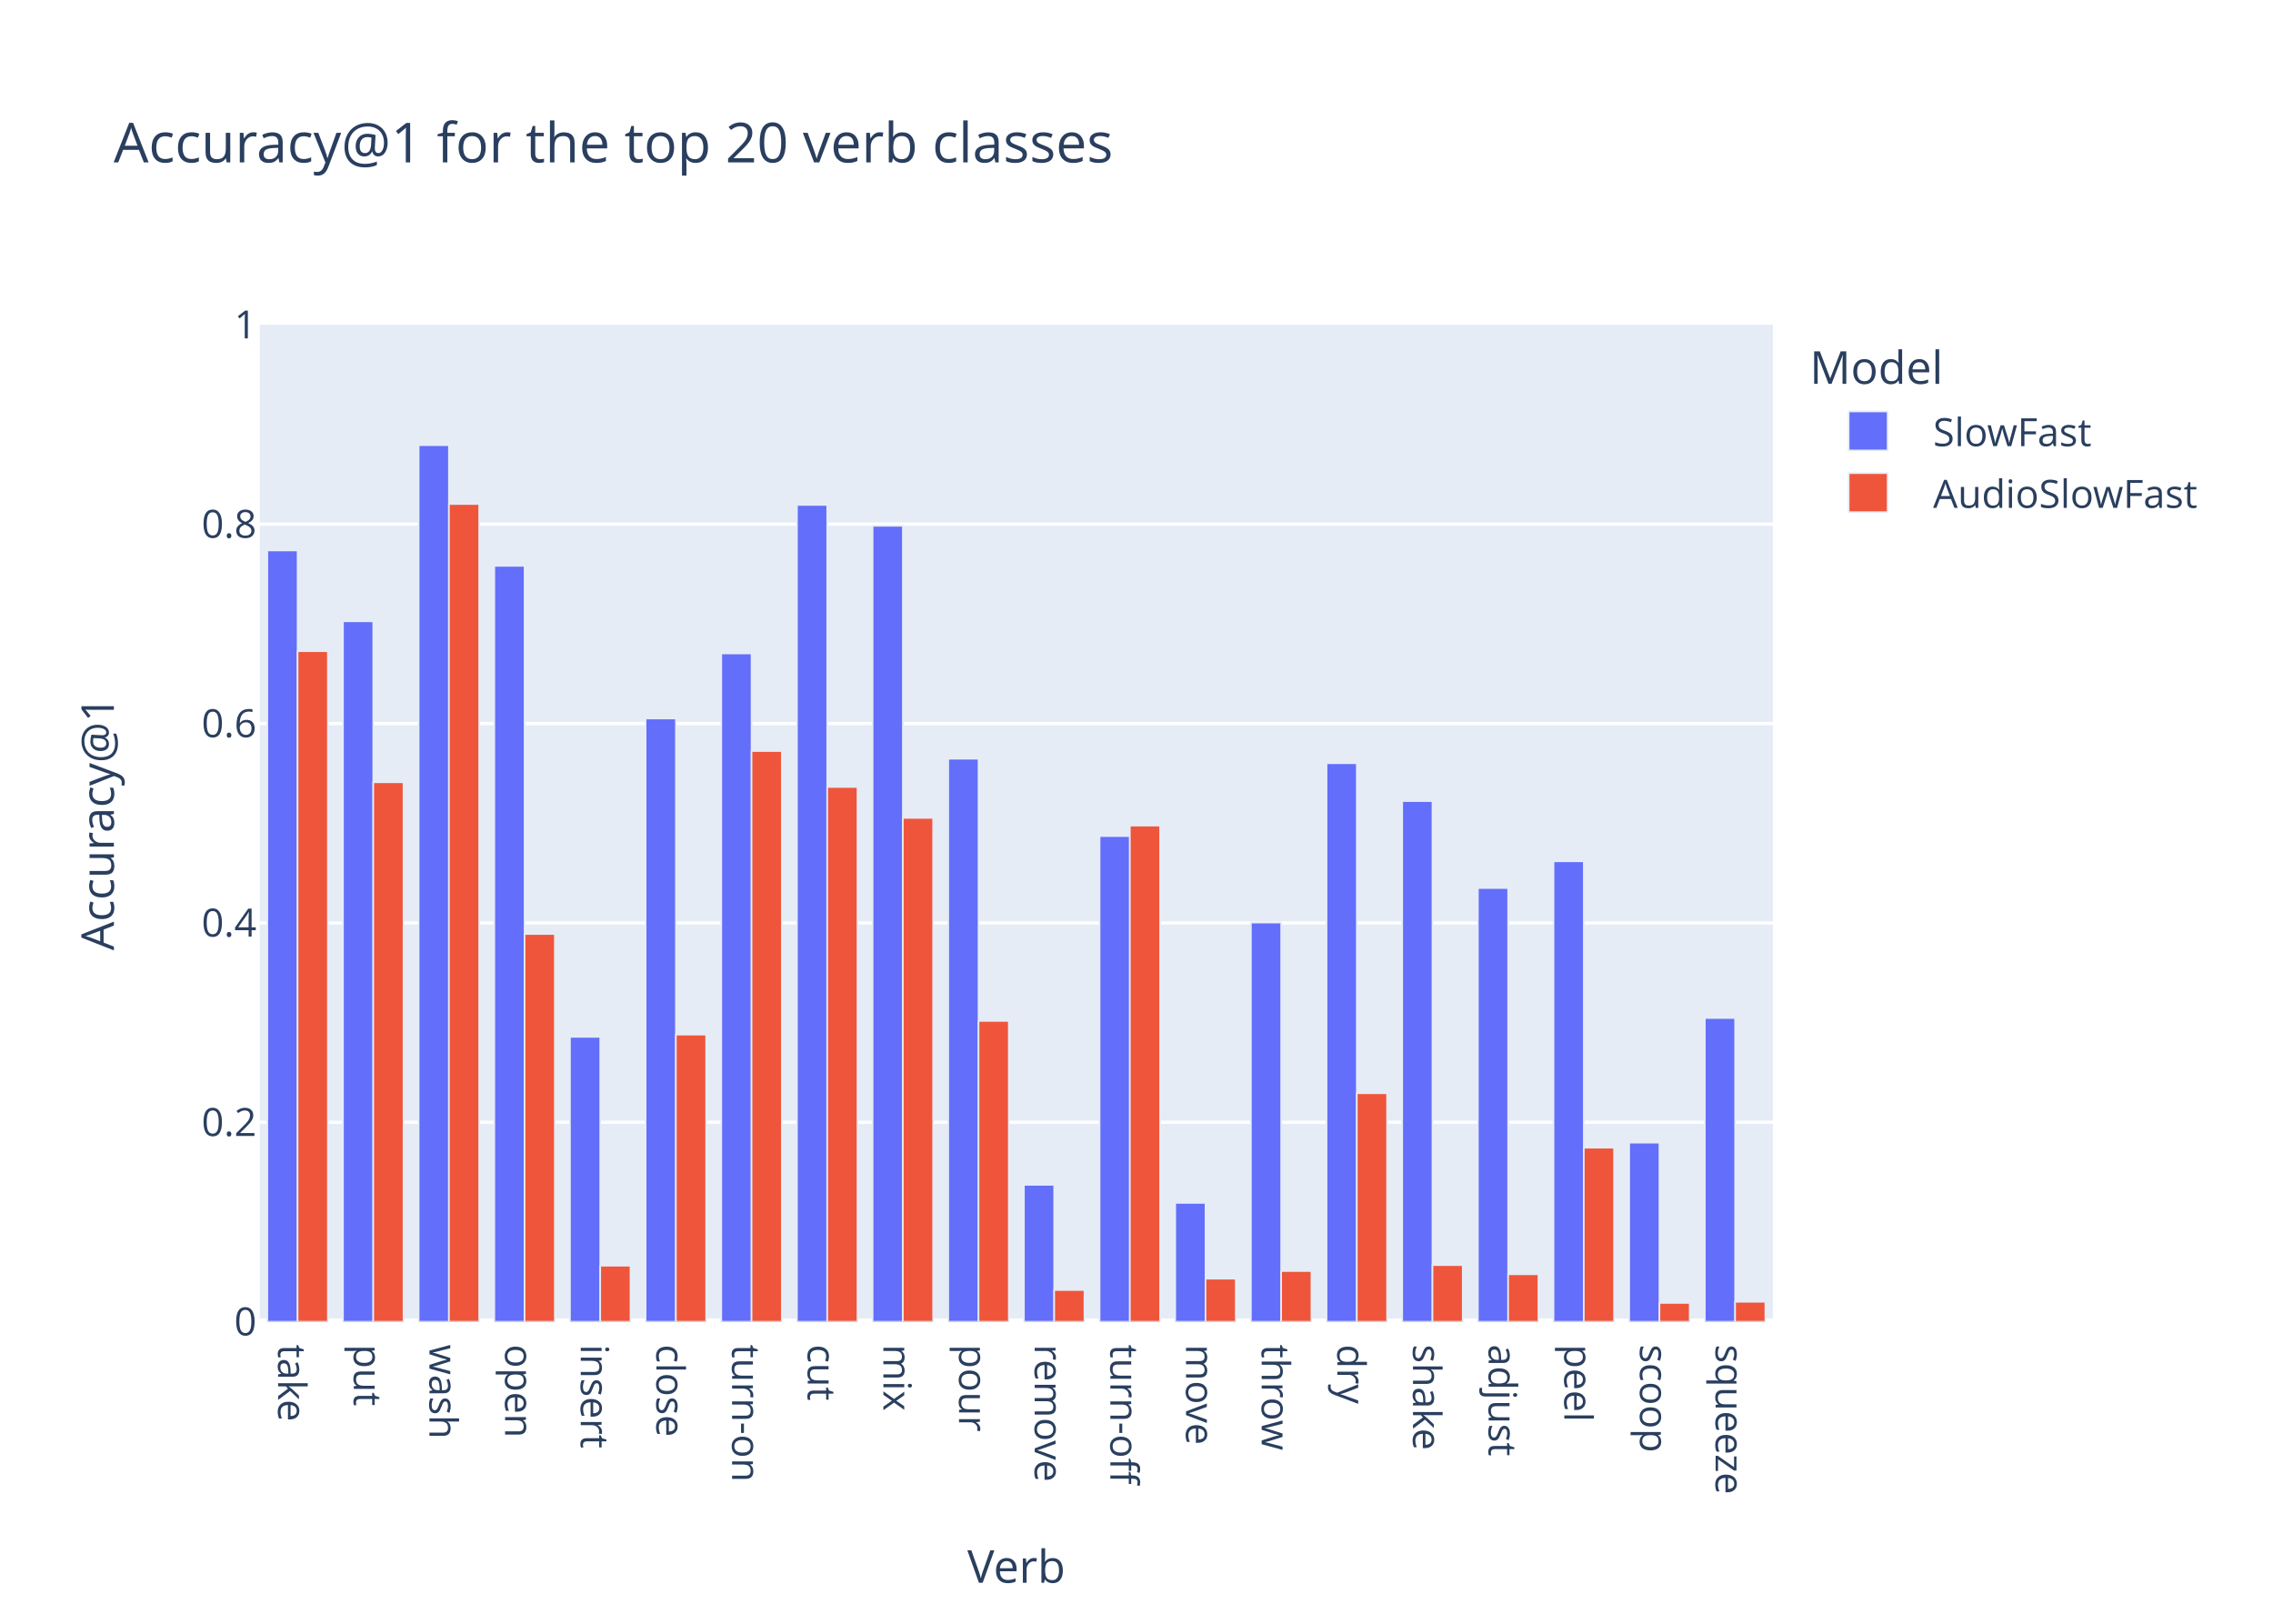
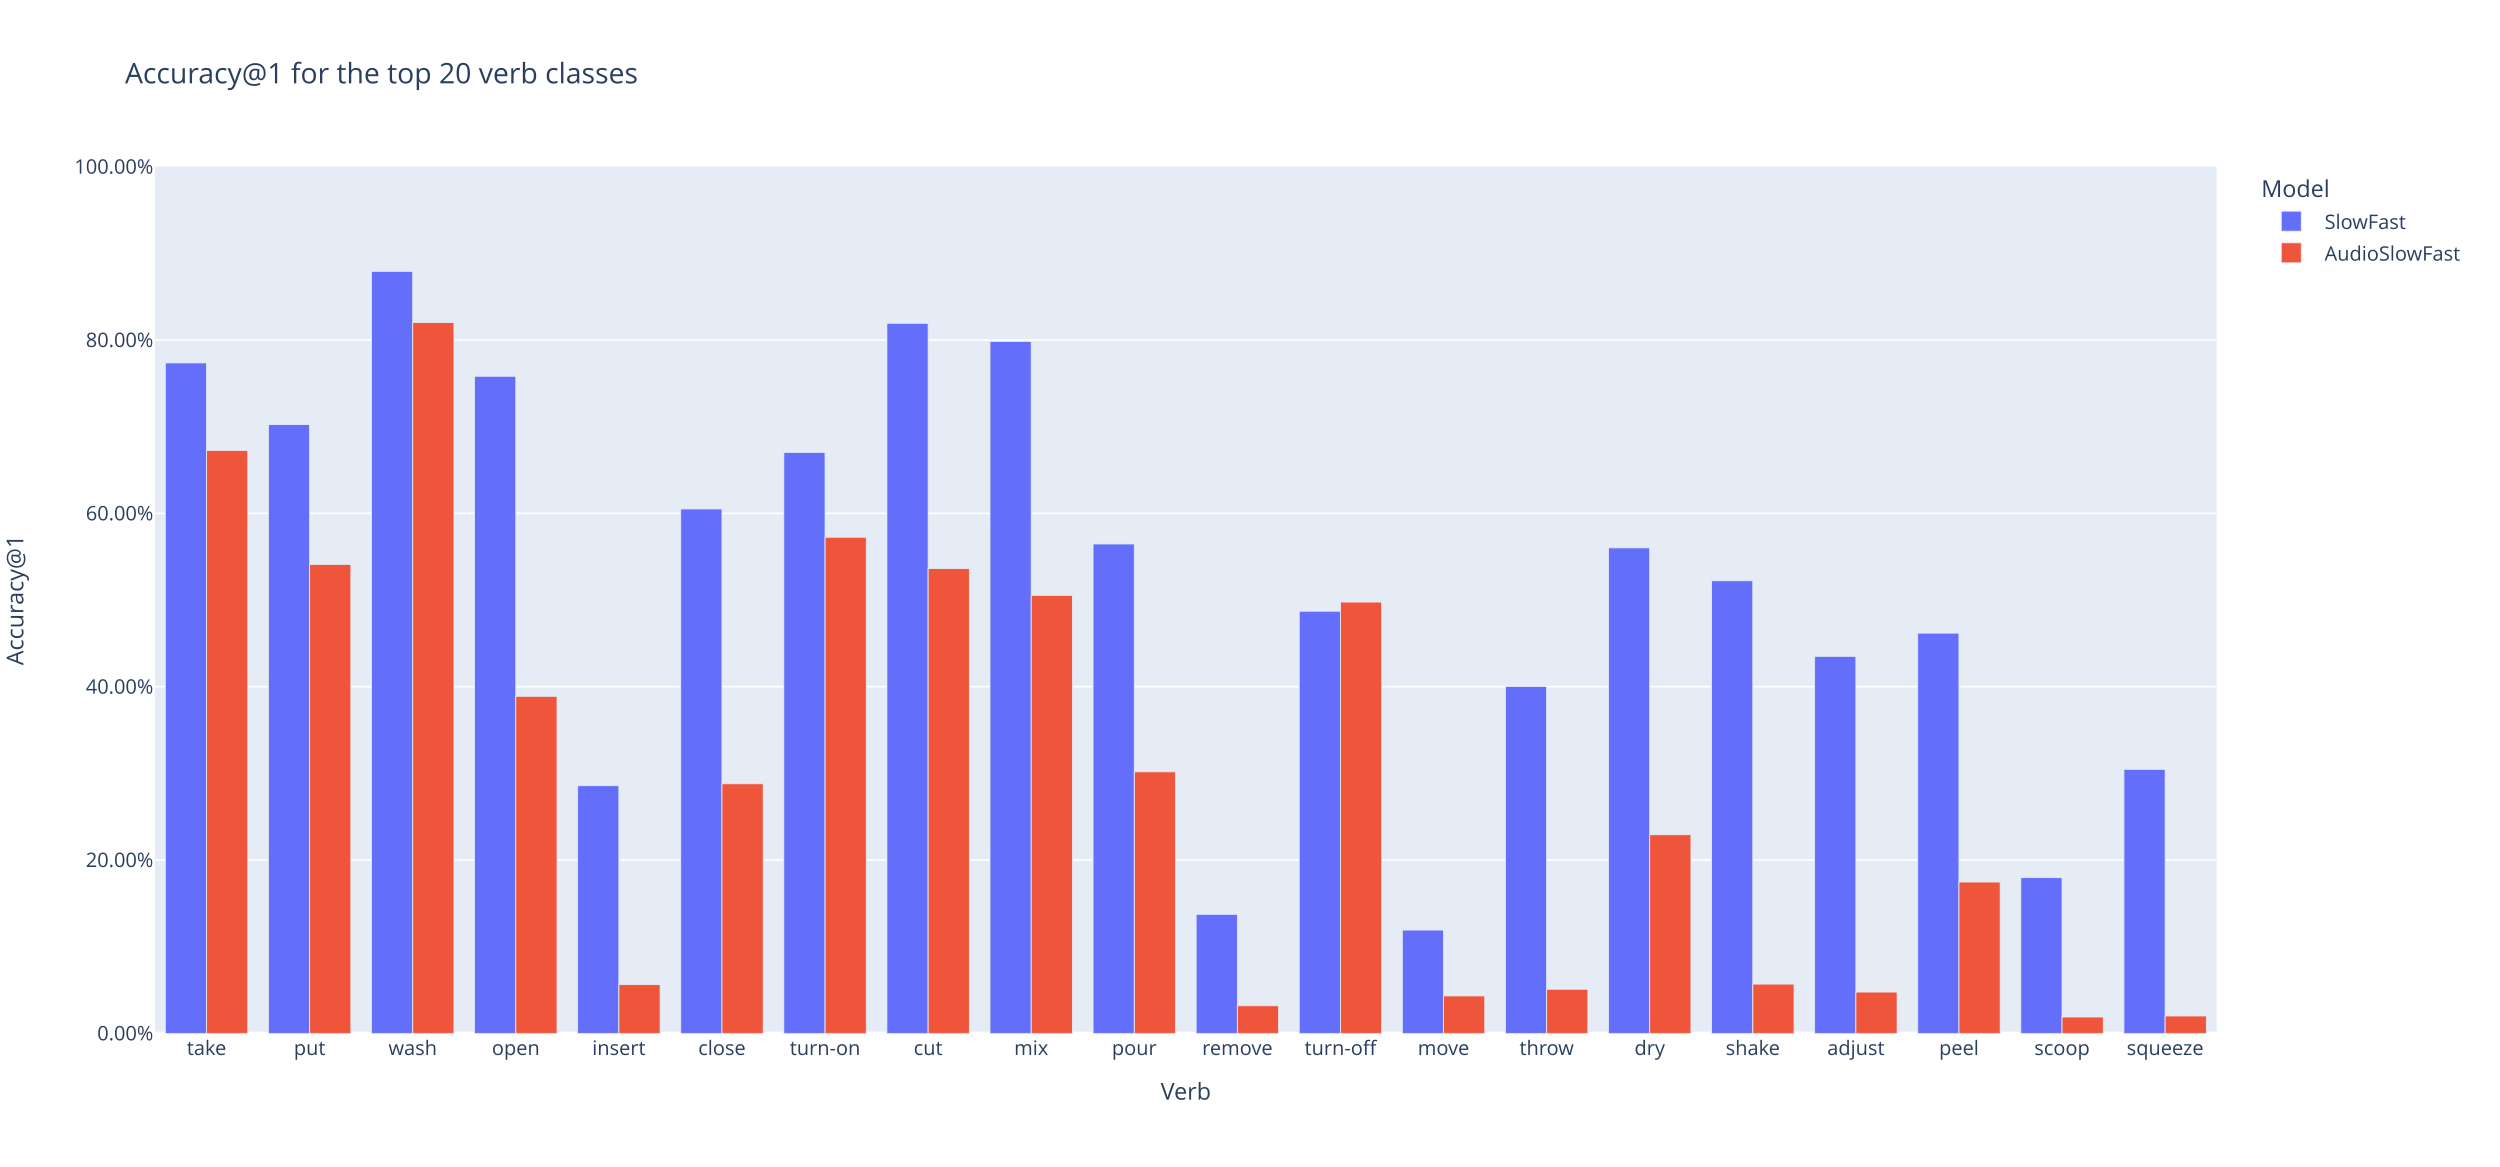
- <svg xmlns="http://www.w3.org/2000/svg" class="main-svg" width="700" height="500" style="" viewBox="0 0 700 500">
-   <rect x="0" y="0" width="700" height="500" style="fill: rgb(255, 255, 255); fill-opacity: 1;" />
-   <defs id="defs-fcfa4f">
+ <svg xmlns="http://www.w3.org/2000/svg" class="main-svg" width="1500" height="700" style="" viewBox="0 0 1500 700">
+   <rect x="0" y="0" width="1500" height="700" style="fill: rgb(255, 255, 255); fill-opacity: 1;" />
+   <defs id="defs-2d3df8">
    <g class="clips">
-       <clipPath id="clipfcfa4fxyplot" class="plotclip">
-         <rect width="466" height="307" />
+       <clipPath id="clip2d3df8xyplot" class="plotclip">
+         <rect width="1237" height="520" />
      </clipPath>
-       <clipPath class="axesclip" id="clipfcfa4fx">
-         <rect x="80" y="0" width="466" height="500" />
+       <clipPath class="axesclip" id="clip2d3df8x">
+         <rect x="93" y="0" width="1237" height="700" />
      </clipPath>
-       <clipPath class="axesclip" id="clipfcfa4fy">
-         <rect x="0" y="100" width="700" height="307" />
+       <clipPath class="axesclip" id="clip2d3df8y">
+         <rect x="0" y="100" width="1500" height="520" />
      </clipPath>
-       <clipPath class="axesclip" id="clipfcfa4fxy">
-         <rect x="80" y="100" width="466" height="307" />
+       <clipPath class="axesclip" id="clip2d3df8xy">
+         <rect x="93" y="100" width="1237" height="520" />
      </clipPath>
    </g>
    <g class="gradients" />
    <g class="patterns" />
  </defs>
  <g class="bglayer">
-     <rect class="bg" x="80" y="100" width="466" height="307" style="fill: rgb(229, 236, 246); fill-opacity: 1; stroke-width: 0;" />
+     <rect class="bg" x="93" y="100" width="1237" height="520" style="fill: rgb(229, 236, 246); fill-opacity: 1; stroke-width: 0;" />
  </g>
  <g class="layer-below">
    <g class="imagelayer" />
    <g class="shapelayer" />
  </g>
  <g class="cartesianlayer">
    <g class="subplot xy">
      <g class="layer-subplot">
        <g class="shapelayer" />
        <g class="imagelayer" />
      </g>
      <g class="minor-gridlayer">
        <g class="x" />
        <g class="y" />
      </g>
      <g class="gridlayer">
        <g class="x" />
        <g class="y">
-           <path class="ygrid crisp" transform="translate(0,345.6)" d="M80,0h466" style="stroke: rgb(255, 255, 255); stroke-opacity: 1; stroke-width: 1px;" />
-           <path class="ygrid crisp" transform="translate(0,284.2)" d="M80,0h466" style="stroke: rgb(255, 255, 255); stroke-opacity: 1; stroke-width: 1px;" />
-           <path class="ygrid crisp" transform="translate(0,222.8)" d="M80,0h466" style="stroke: rgb(255, 255, 255); stroke-opacity: 1; stroke-width: 1px;" />
-           <path class="ygrid crisp" transform="translate(0,161.4)" d="M80,0h466" style="stroke: rgb(255, 255, 255); stroke-opacity: 1; stroke-width: 1px;" />
+           <path class="ygrid crisp" transform="translate(0,516)" d="M93,0h1237" style="stroke: rgb(255, 255, 255); stroke-opacity: 1; stroke-width: 1px;" />
+           <path class="ygrid crisp" transform="translate(0,412)" d="M93,0h1237" style="stroke: rgb(255, 255, 255); stroke-opacity: 1; stroke-width: 1px;" />
+           <path class="ygrid crisp" transform="translate(0,308)" d="M93,0h1237" style="stroke: rgb(255, 255, 255); stroke-opacity: 1; stroke-width: 1px;" />
+           <path class="ygrid crisp" transform="translate(0,204)" d="M93,0h1237" style="stroke: rgb(255, 255, 255); stroke-opacity: 1; stroke-width: 1px;" />
        </g>
      </g>
      <g class="zerolinelayer">
-         <path class="yzl zl crisp" transform="translate(0,407)" d="M80,0h466" style="stroke: rgb(255, 255, 255); stroke-opacity: 1; stroke-width: 2px;" />
+         <path class="yzl zl crisp" transform="translate(0,620)" d="M93,0h1237" style="stroke: rgb(255, 255, 255); stroke-opacity: 1; stroke-width: 2px;" />
      </g>
      <path class="xlines-below" />
      <path class="ylines-below" />
      <g class="overlines-below" />
      <g class="xaxislayer-below" />
      <g class="yaxislayer-below" />
      <g class="overaxes-below" />
-       <g class="plot" transform="translate(80,100)" clip-path="url(#clipfcfa4fxyplot)">
+       <g class="plot" transform="translate(93,100)" clip-path="url(#clip2d3df8xyplot)">
        <g class="barlayer mlayer">
          <g class="trace bars" style="opacity: 1;">
            <g class="points">
              <g class="point">
-                 <path d="M2.33,307V69.51H11.65V307Z" style="vector-effect: none; opacity: 1; stroke-width: 0.5px; fill: rgb(99, 110, 250); fill-opacity: 1; stroke: rgb(229, 236, 246); stroke-opacity: 1;" />
-               </g>
-               <g class="point">
-                 <path d="M25.63,307V91.33H34.95V307Z" style="vector-effect: none; opacity: 1; stroke-width: 0.5px; fill: rgb(99, 110, 250); fill-opacity: 1; stroke: rgb(229, 236, 246); stroke-opacity: 1;" />
-               </g>
-               <g class="point">
-                 <path d="M48.93,307V37.08H58.25V307Z" style="vector-effect: none; opacity: 1; stroke-width: 0.5px; fill: rgb(99, 110, 250); fill-opacity: 1; stroke: rgb(229, 236, 246); stroke-opacity: 1;" />
-               </g>
-               <g class="point">
-                 <path d="M72.23,307V74.24H81.55V307Z" style="vector-effect: none; opacity: 1; stroke-width: 0.5px; fill: rgb(99, 110, 250); fill-opacity: 1; stroke: rgb(229, 236, 246); stroke-opacity: 1;" />
-               </g>
-               <g class="point">
-                 <path d="M95.53,307V219.29H104.85V307Z" style="vector-effect: none; opacity: 1; stroke-width: 0.5px; fill: rgb(99, 110, 250); fill-opacity: 1; stroke: rgb(229, 236, 246); stroke-opacity: 1;" />
-               </g>
-               <g class="point">
-                 <path d="M118.83,307V121.25H128.15V307Z" style="vector-effect: none; opacity: 1; stroke-width: 0.5px; fill: rgb(99, 110, 250); fill-opacity: 1; stroke: rgb(229, 236, 246); stroke-opacity: 1;" />
-               </g>
-               <g class="point">
-                 <path d="M142.13,307V101.22H151.45V307Z" style="vector-effect: none; opacity: 1; stroke-width: 0.5px; fill: rgb(99, 110, 250); fill-opacity: 1; stroke: rgb(229, 236, 246); stroke-opacity: 1;" />
-               </g>
-               <g class="point">
-                 <path d="M165.43,307V55.48H174.75V307Z" style="vector-effect: none; opacity: 1; stroke-width: 0.5px; fill: rgb(99, 110, 250); fill-opacity: 1; stroke: rgb(229, 236, 246); stroke-opacity: 1;" />
-               </g>
-               <g class="point">
-                 <path d="M188.73,307V61.92H198.05V307Z" style="vector-effect: none; opacity: 1; stroke-width: 0.5px; fill: rgb(99, 110, 250); fill-opacity: 1; stroke: rgb(229, 236, 246); stroke-opacity: 1;" />
-               </g>
-               <g class="point">
-                 <path d="M212.03,307V133.65H221.35V307Z" style="vector-effect: none; opacity: 1; stroke-width: 0.5px; fill: rgb(99, 110, 250); fill-opacity: 1; stroke: rgb(229, 236, 246); stroke-opacity: 1;" />
-               </g>
-               <g class="point">
-                 <path d="M235.33,307V264.85H244.65V307Z" style="vector-effect: none; opacity: 1; stroke-width: 0.5px; fill: rgb(99, 110, 250); fill-opacity: 1; stroke: rgb(229, 236, 246); stroke-opacity: 1;" />
-               </g>
-               <g class="point">
-                 <path d="M258.63,307V157.46H267.95V307Z" style="vector-effect: none; opacity: 1; stroke-width: 0.5px; fill: rgb(99, 110, 250); fill-opacity: 1; stroke: rgb(229, 236, 246); stroke-opacity: 1;" />
-               </g>
-               <g class="point">
-                 <path d="M281.93,307V270.41H291.25V307Z" style="vector-effect: none; opacity: 1; stroke-width: 0.5px; fill: rgb(99, 110, 250); fill-opacity: 1; stroke: rgb(229, 236, 246); stroke-opacity: 1;" />
-               </g>
-               <g class="point">
-                 <path d="M305.23,307V184.1H314.55V307Z" style="vector-effect: none; opacity: 1; stroke-width: 0.5px; fill: rgb(99, 110, 250); fill-opacity: 1; stroke: rgb(229, 236, 246); stroke-opacity: 1;" />
-               </g>
-               <g class="point">
-                 <path d="M328.53,307V135.03H337.85V307Z" style="vector-effect: none; opacity: 1; stroke-width: 0.5px; fill: rgb(99, 110, 250); fill-opacity: 1; stroke: rgb(229, 236, 246); stroke-opacity: 1;" />
-               </g>
-               <g class="point">
-                 <path d="M351.83,307V146.69H361.15V307Z" style="vector-effect: none; opacity: 1; stroke-width: 0.5px; fill: rgb(99, 110, 250); fill-opacity: 1; stroke: rgb(229, 236, 246); stroke-opacity: 1;" />
-               </g>
-               <g class="point">
-                 <path d="M375.13,307V173.46H384.45V307Z" style="vector-effect: none; opacity: 1; stroke-width: 0.5px; fill: rgb(99, 110, 250); fill-opacity: 1; stroke: rgb(229, 236, 246); stroke-opacity: 1;" />
-               </g>
-               <g class="point">
-                 <path d="M398.43,307V165.23H407.75V307Z" style="vector-effect: none; opacity: 1; stroke-width: 0.5px; fill: rgb(99, 110, 250); fill-opacity: 1; stroke: rgb(229, 236, 246); stroke-opacity: 1;" />
-               </g>
-               <g class="point">
-                 <path d="M421.73,307V251.85H431.05V307Z" style="vector-effect: none; opacity: 1; stroke-width: 0.5px; fill: rgb(99, 110, 250); fill-opacity: 1; stroke: rgb(229, 236, 246); stroke-opacity: 1;" />
-               </g>
-               <g class="point">
-                 <path d="M445.03,307V213.48H454.35V307Z" style="vector-effect: none; opacity: 1; stroke-width: 0.5px; fill: rgb(99, 110, 250); fill-opacity: 1; stroke: rgb(229, 236, 246); stroke-opacity: 1;" />
+                 <path d="M6.18,520V117.73H30.93V520Z" style="vector-effect: none; opacity: 1; stroke-width: 0.5px; fill: rgb(99, 110, 250); fill-opacity: 1; stroke: rgb(229, 236, 246); stroke-opacity: 1;" />
+               </g>
+               <g class="point">
+                 <path d="M68.04,520V154.7H92.78V520Z" style="vector-effect: none; opacity: 1; stroke-width: 0.5px; fill: rgb(99, 110, 250); fill-opacity: 1; stroke: rgb(229, 236, 246); stroke-opacity: 1;" />
+               </g>
+               <g class="point">
+                 <path d="M129.89,520V62.8H154.63V520Z" style="vector-effect: none; opacity: 1; stroke-width: 0.5px; fill: rgb(99, 110, 250); fill-opacity: 1; stroke: rgb(229, 236, 246); stroke-opacity: 1;" />
+               </g>
+               <g class="point">
+                 <path d="M191.74,520V125.76H216.48V520Z" style="vector-effect: none; opacity: 1; stroke-width: 0.5px; fill: rgb(99, 110, 250); fill-opacity: 1; stroke: rgb(229, 236, 246); stroke-opacity: 1;" />
+               </g>
+               <g class="point">
+                 <path d="M253.59,520V371.44H278.33V520Z" style="vector-effect: none; opacity: 1; stroke-width: 0.5px; fill: rgb(99, 110, 250); fill-opacity: 1; stroke: rgb(229, 236, 246); stroke-opacity: 1;" />
+               </g>
+               <g class="point">
+                 <path d="M315.44,520V205.38H340.18V520Z" style="vector-effect: none; opacity: 1; stroke-width: 0.5px; fill: rgb(99, 110, 250); fill-opacity: 1; stroke: rgb(229, 236, 246); stroke-opacity: 1;" />
+               </g>
+               <g class="point">
+                 <path d="M377.29,520V171.44H402.03V520Z" style="vector-effect: none; opacity: 1; stroke-width: 0.5px; fill: rgb(99, 110, 250); fill-opacity: 1; stroke: rgb(229, 236, 246); stroke-opacity: 1;" />
+               </g>
+               <g class="point">
+                 <path d="M439.14,520V93.97H463.88V520Z" style="vector-effect: none; opacity: 1; stroke-width: 0.5px; fill: rgb(99, 110, 250); fill-opacity: 1; stroke: rgb(229, 236, 246); stroke-opacity: 1;" />
+               </g>
+               <g class="point">
+                 <path d="M500.99,520V104.88H525.73V520Z" style="vector-effect: none; opacity: 1; stroke-width: 0.5px; fill: rgb(99, 110, 250); fill-opacity: 1; stroke: rgb(229, 236, 246); stroke-opacity: 1;" />
+               </g>
+               <g class="point">
+                 <path d="M562.83,520V226.38H587.57V520Z" style="vector-effect: none; opacity: 1; stroke-width: 0.5px; fill: rgb(99, 110, 250); fill-opacity: 1; stroke: rgb(229, 236, 246); stroke-opacity: 1;" />
+               </g>
+               <g class="point">
+                 <path d="M624.68,520V448.6H649.42V520Z" style="vector-effect: none; opacity: 1; stroke-width: 0.5px; fill: rgb(99, 110, 250); fill-opacity: 1; stroke: rgb(229, 236, 246); stroke-opacity: 1;" />
+               </g>
+               <g class="point">
+                 <path d="M686.54,520V266.7H711.28V520Z" style="vector-effect: none; opacity: 1; stroke-width: 0.5px; fill: rgb(99, 110, 250); fill-opacity: 1; stroke: rgb(229, 236, 246); stroke-opacity: 1;" />
+               </g>
+               <g class="point">
+                 <path d="M748.39,520V458.02H773.13V520Z" style="vector-effect: none; opacity: 1; stroke-width: 0.5px; fill: rgb(99, 110, 250); fill-opacity: 1; stroke: rgb(229, 236, 246); stroke-opacity: 1;" />
+               </g>
+               <g class="point">
+                 <path d="M810.23,520V311.82H834.98V520Z" style="vector-effect: none; opacity: 1; stroke-width: 0.5px; fill: rgb(99, 110, 250); fill-opacity: 1; stroke: rgb(229, 236, 246); stroke-opacity: 1;" />
+               </g>
+               <g class="point">
+                 <path d="M872.08,520V228.71H896.83V520Z" style="vector-effect: none; opacity: 1; stroke-width: 0.5px; fill: rgb(99, 110, 250); fill-opacity: 1; stroke: rgb(229, 236, 246); stroke-opacity: 1;" />
+               </g>
+               <g class="point">
+                 <path d="M933.94,520V248.46H958.68V520Z" style="vector-effect: none; opacity: 1; stroke-width: 0.5px; fill: rgb(99, 110, 250); fill-opacity: 1; stroke: rgb(229, 236, 246); stroke-opacity: 1;" />
+               </g>
+               <g class="point">
+                 <path d="M995.79,520V293.8H1020.53V520Z" style="vector-effect: none; opacity: 1; stroke-width: 0.5px; fill: rgb(99, 110, 250); fill-opacity: 1; stroke: rgb(229, 236, 246); stroke-opacity: 1;" />
+               </g>
+               <g class="point">
+                 <path d="M1057.64,520V279.87H1082.38V520Z" style="vector-effect: none; opacity: 1; stroke-width: 0.5px; fill: rgb(99, 110, 250); fill-opacity: 1; stroke: rgb(229, 236, 246); stroke-opacity: 1;" />
+               </g>
+               <g class="point">
+                 <path d="M1119.49,520V426.58H1144.22V520Z" style="vector-effect: none; opacity: 1; stroke-width: 0.5px; fill: rgb(99, 110, 250); fill-opacity: 1; stroke: rgb(229, 236, 246); stroke-opacity: 1;" />
+               </g>
+               <g class="point">
+                 <path d="M1181.34,520V361.6H1206.08V520Z" style="vector-effect: none; opacity: 1; stroke-width: 0.5px; fill: rgb(99, 110, 250); fill-opacity: 1; stroke: rgb(229, 236, 246); stroke-opacity: 1;" />
              </g>
            </g>
          </g>
          <g class="trace bars" style="opacity: 1;">
            <g class="points">
              <g class="point">
-                 <path d="M11.65,307V100.53H20.97V307Z" style="vector-effect: none; opacity: 1; stroke-width: 0.5px; fill: rgb(239, 85, 59); fill-opacity: 1; stroke: rgb(229, 236, 246); stroke-opacity: 1;" />
-               </g>
-               <g class="point">
-                 <path d="M34.95,307V140.89H44.27V307Z" style="vector-effect: none; opacity: 1; stroke-width: 0.5px; fill: rgb(239, 85, 59); fill-opacity: 1; stroke: rgb(229, 236, 246); stroke-opacity: 1;" />
-               </g>
-               <g class="point">
-                 <path d="M58.25,307V55.21H67.57V307Z" style="vector-effect: none; opacity: 1; stroke-width: 0.5px; fill: rgb(239, 85, 59); fill-opacity: 1; stroke: rgb(229, 236, 246); stroke-opacity: 1;" />
-               </g>
-               <g class="point">
-                 <path d="M81.55,307V187.61H90.87V307Z" style="vector-effect: none; opacity: 1; stroke-width: 0.5px; fill: rgb(239, 85, 59); fill-opacity: 1; stroke: rgb(229, 236, 246); stroke-opacity: 1;" />
-               </g>
-               <g class="point">
-                 <path d="M104.85,307V289.75H114.17V307Z" style="vector-effect: none; opacity: 1; stroke-width: 0.5px; fill: rgb(239, 85, 59); fill-opacity: 1; stroke: rgb(229, 236, 246); stroke-opacity: 1;" />
-               </g>
-               <g class="point">
-                 <path d="M128.15,307V218.6H137.47V307Z" style="vector-effect: none; opacity: 1; stroke-width: 0.5px; fill: rgb(239, 85, 59); fill-opacity: 1; stroke: rgb(229, 236, 246); stroke-opacity: 1;" />
-               </g>
-               <g class="point">
-                 <path d="M151.45,307V131.28H160.77V307Z" style="vector-effect: none; opacity: 1; stroke-width: 0.5px; fill: rgb(239, 85, 59); fill-opacity: 1; stroke: rgb(229, 236, 246); stroke-opacity: 1;" />
-               </g>
-               <g class="point">
-                 <path d="M174.75,307V142.35H184.07V307Z" style="vector-effect: none; opacity: 1; stroke-width: 0.5px; fill: rgb(239, 85, 59); fill-opacity: 1; stroke: rgb(229, 236, 246); stroke-opacity: 1;" />
-               </g>
-               <g class="point">
-                 <path d="M198.05,307V151.87H207.37V307Z" style="vector-effect: none; opacity: 1; stroke-width: 0.5px; fill: rgb(239, 85, 59); fill-opacity: 1; stroke: rgb(229, 236, 246); stroke-opacity: 1;" />
-               </g>
-               <g class="point">
-                 <path d="M221.35,307V214.37H230.67V307Z" style="vector-effect: none; opacity: 1; stroke-width: 0.5px; fill: rgb(239, 85, 59); fill-opacity: 1; stroke: rgb(229, 236, 246); stroke-opacity: 1;" />
-               </g>
-               <g class="point">
-                 <path d="M244.65,307V297.23H253.97V307Z" style="vector-effect: none; opacity: 1; stroke-width: 0.5px; fill: rgb(239, 85, 59); fill-opacity: 1; stroke: rgb(229, 236, 246); stroke-opacity: 1;" />
-               </g>
-               <g class="point">
-                 <path d="M267.95,307V154.23H277.27V307Z" style="vector-effect: none; opacity: 1; stroke-width: 0.5px; fill: rgb(239, 85, 59); fill-opacity: 1; stroke: rgb(229, 236, 246); stroke-opacity: 1;" />
-               </g>
-               <g class="point">
-                 <path d="M291.25,307V293.75H300.57V307Z" style="vector-effect: none; opacity: 1; stroke-width: 0.5px; fill: rgb(239, 85, 59); fill-opacity: 1; stroke: rgb(229, 236, 246); stroke-opacity: 1;" />
-               </g>
-               <g class="point">
-                 <path d="M314.55,307V291.39H323.87V307Z" style="vector-effect: none; opacity: 1; stroke-width: 0.5px; fill: rgb(239, 85, 59); fill-opacity: 1; stroke: rgb(229, 236, 246); stroke-opacity: 1;" />
-               </g>
-               <g class="point">
-                 <path d="M337.85,307V236.65H347.17V307Z" style="vector-effect: none; opacity: 1; stroke-width: 0.5px; fill: rgb(239, 85, 59); fill-opacity: 1; stroke: rgb(229, 236, 246); stroke-opacity: 1;" />
-               </g>
-               <g class="point">
-                 <path d="M361.15,307V289.56H370.47V307Z" style="vector-effect: none; opacity: 1; stroke-width: 0.5px; fill: rgb(239, 85, 59); fill-opacity: 1; stroke: rgb(229, 236, 246); stroke-opacity: 1;" />
-               </g>
-               <g class="point">
-                 <path d="M384.45,307V292.38H393.77V307Z" style="vector-effect: none; opacity: 1; stroke-width: 0.5px; fill: rgb(239, 85, 59); fill-opacity: 1; stroke: rgb(229, 236, 246); stroke-opacity: 1;" />
-               </g>
-               <g class="point">
-                 <path d="M407.75,307V253.4H417.07V307Z" style="vector-effect: none; opacity: 1; stroke-width: 0.5px; fill: rgb(239, 85, 59); fill-opacity: 1; stroke: rgb(229, 236, 246); stroke-opacity: 1;" />
-               </g>
-               <g class="point">
-                 <path d="M431.05,307V301.21H440.37V307Z" style="vector-effect: none; opacity: 1; stroke-width: 0.5px; fill: rgb(239, 85, 59); fill-opacity: 1; stroke: rgb(229, 236, 246); stroke-opacity: 1;" />
-               </g>
-               <g class="point">
-                 <path d="M454.35,307V300.86H463.67V307Z" style="vector-effect: none; opacity: 1; stroke-width: 0.5px; fill: rgb(239, 85, 59); fill-opacity: 1; stroke: rgb(229, 236, 246); stroke-opacity: 1;" />
+                 <path d="M30.93,520V170.28H55.67V520Z" style="vector-effect: none; opacity: 1; stroke-width: 0.5px; fill: rgb(239, 85, 59); fill-opacity: 1; stroke: rgb(229, 236, 246); stroke-opacity: 1;" />
+               </g>
+               <g class="point">
+                 <path d="M92.78,520V238.64H117.52V520Z" style="vector-effect: none; opacity: 1; stroke-width: 0.5px; fill: rgb(239, 85, 59); fill-opacity: 1; stroke: rgb(229, 236, 246); stroke-opacity: 1;" />
+               </g>
+               <g class="point">
+                 <path d="M154.63,520V93.51H179.37V520Z" style="vector-effect: none; opacity: 1; stroke-width: 0.5px; fill: rgb(239, 85, 59); fill-opacity: 1; stroke: rgb(229, 236, 246); stroke-opacity: 1;" />
+               </g>
+               <g class="point">
+                 <path d="M216.48,520V317.78H241.22V520Z" style="vector-effect: none; opacity: 1; stroke-width: 0.5px; fill: rgb(239, 85, 59); fill-opacity: 1; stroke: rgb(229, 236, 246); stroke-opacity: 1;" />
+               </g>
+               <g class="point">
+                 <path d="M278.33,520V490.78H303.07V520Z" style="vector-effect: none; opacity: 1; stroke-width: 0.5px; fill: rgb(239, 85, 59); fill-opacity: 1; stroke: rgb(229, 236, 246); stroke-opacity: 1;" />
+               </g>
+               <g class="point">
+                 <path d="M340.18,520V370.27H364.92V520Z" style="vector-effect: none; opacity: 1; stroke-width: 0.5px; fill: rgb(239, 85, 59); fill-opacity: 1; stroke: rgb(229, 236, 246); stroke-opacity: 1;" />
+               </g>
+               <g class="point">
+                 <path d="M402.03,520V222.36H426.77V520Z" style="vector-effect: none; opacity: 1; stroke-width: 0.5px; fill: rgb(239, 85, 59); fill-opacity: 1; stroke: rgb(229, 236, 246); stroke-opacity: 1;" />
+               </g>
+               <g class="point">
+                 <path d="M463.88,520V241.11H488.62V520Z" style="vector-effect: none; opacity: 1; stroke-width: 0.5px; fill: rgb(239, 85, 59); fill-opacity: 1; stroke: rgb(229, 236, 246); stroke-opacity: 1;" />
+               </g>
+               <g class="point">
+                 <path d="M525.73,520V257.24H550.47V520Z" style="vector-effect: none; opacity: 1; stroke-width: 0.5px; fill: rgb(239, 85, 59); fill-opacity: 1; stroke: rgb(229, 236, 246); stroke-opacity: 1;" />
+               </g>
+               <g class="point">
+                 <path d="M587.57,520V363.1H612.31V520Z" style="vector-effect: none; opacity: 1; stroke-width: 0.5px; fill: rgb(239, 85, 59); fill-opacity: 1; stroke: rgb(229, 236, 246); stroke-opacity: 1;" />
+               </g>
+               <g class="point">
+                 <path d="M649.42,520V503.45H674.17V520Z" style="vector-effect: none; opacity: 1; stroke-width: 0.5px; fill: rgb(239, 85, 59); fill-opacity: 1; stroke: rgb(229, 236, 246); stroke-opacity: 1;" />
+               </g>
+               <g class="point">
+                 <path d="M711.28,520V261.24H736.02V520Z" style="vector-effect: none; opacity: 1; stroke-width: 0.5px; fill: rgb(239, 85, 59); fill-opacity: 1; stroke: rgb(229, 236, 246); stroke-opacity: 1;" />
+               </g>
+               <g class="point">
+                 <path d="M773.13,520V497.55H797.87V520Z" style="vector-effect: none; opacity: 1; stroke-width: 0.5px; fill: rgb(239, 85, 59); fill-opacity: 1; stroke: rgb(229, 236, 246); stroke-opacity: 1;" />
+               </g>
+               <g class="point">
+                 <path d="M834.98,520V493.56H859.72V520Z" style="vector-effect: none; opacity: 1; stroke-width: 0.5px; fill: rgb(239, 85, 59); fill-opacity: 1; stroke: rgb(229, 236, 246); stroke-opacity: 1;" />
+               </g>
+               <g class="point">
+                 <path d="M896.83,520V400.83H921.57V520Z" style="vector-effect: none; opacity: 1; stroke-width: 0.5px; fill: rgb(239, 85, 59); fill-opacity: 1; stroke: rgb(229, 236, 246); stroke-opacity: 1;" />
+               </g>
+               <g class="point">
+                 <path d="M958.68,520V490.45H983.42V520Z" style="vector-effect: none; opacity: 1; stroke-width: 0.5px; fill: rgb(239, 85, 59); fill-opacity: 1; stroke: rgb(229, 236, 246); stroke-opacity: 1;" />
+               </g>
+               <g class="point">
+                 <path d="M1020.53,520V495.24H1045.26V520Z" style="vector-effect: none; opacity: 1; stroke-width: 0.5px; fill: rgb(239, 85, 59); fill-opacity: 1; stroke: rgb(229, 236, 246); stroke-opacity: 1;" />
+               </g>
+               <g class="point">
+                 <path d="M1082.38,520V429.21H1107.11V520Z" style="vector-effect: none; opacity: 1; stroke-width: 0.5px; fill: rgb(239, 85, 59); fill-opacity: 1; stroke: rgb(229, 236, 246); stroke-opacity: 1;" />
+               </g>
+               <g class="point">
+                 <path d="M1144.22,520V510.19H1168.96V520Z" style="vector-effect: none; opacity: 1; stroke-width: 0.5px; fill: rgb(239, 85, 59); fill-opacity: 1; stroke: rgb(229, 236, 246); stroke-opacity: 1;" />
+               </g>
+               <g class="point">
+                 <path d="M1206.08,520V509.6H1230.81V520Z" style="vector-effect: none; opacity: 1; stroke-width: 0.5px; fill: rgb(239, 85, 59); fill-opacity: 1; stroke: rgb(229, 236, 246); stroke-opacity: 1;" />
              </g>
            </g>
          </g>
        </g>
      </g>
      <g class="overplot" />
      <path class="xlines-above crisp" d="M0,0" style="fill: none;" />
      <path class="ylines-above crisp" d="M0,0" style="fill: none;" />
      <g class="overlines-above" />
      <g class="xaxislayer-above">
        <g class="xtick">
-           <text text-anchor="start" x="0" y="420" transform="translate(91.65,0) rotate(90,0,414)" style="font-family: 'Open Sans', verdana, arial, sans-serif; font-size: 12px; fill: rgb(42, 63, 95); fill-opacity: 1; white-space: pre; opacity: 1;">take</text>
-         </g>
-         <g class="xtick">
-           <text text-anchor="start" x="0" y="420" transform="translate(114.95,0) rotate(90,0,414)" style="font-family: 'Open Sans', verdana, arial, sans-serif; font-size: 12px; fill: rgb(42, 63, 95); fill-opacity: 1; white-space: pre; opacity: 1;">put</text>
-         </g>
-         <g class="xtick">
-           <text text-anchor="start" x="0" y="420" transform="translate(138.25,0) rotate(90,0,414)" style="font-family: 'Open Sans', verdana, arial, sans-serif; font-size: 12px; fill: rgb(42, 63, 95); fill-opacity: 1; white-space: pre; opacity: 1;">wash</text>
-         </g>
-         <g class="xtick">
-           <text text-anchor="start" x="0" y="420" transform="translate(161.55,0) rotate(90,0,414)" style="font-family: 'Open Sans', verdana, arial, sans-serif; font-size: 12px; fill: rgb(42, 63, 95); fill-opacity: 1; white-space: pre; opacity: 1;">open</text>
-         </g>
-         <g class="xtick">
-           <text text-anchor="start" x="0" y="420" transform="translate(184.85,0) rotate(90,0,414)" style="font-family: 'Open Sans', verdana, arial, sans-serif; font-size: 12px; fill: rgb(42, 63, 95); fill-opacity: 1; white-space: pre; opacity: 1;">insert</text>
-         </g>
-         <g class="xtick">
-           <text text-anchor="start" x="0" y="420" transform="translate(208.15,0) rotate(90,0,414)" style="font-family: 'Open Sans', verdana, arial, sans-serif; font-size: 12px; fill: rgb(42, 63, 95); fill-opacity: 1; white-space: pre; opacity: 1;">close</text>
-         </g>
-         <g class="xtick">
-           <text text-anchor="start" x="0" y="420" transform="translate(231.45,0) rotate(90,0,414)" style="font-family: 'Open Sans', verdana, arial, sans-serif; font-size: 12px; fill: rgb(42, 63, 95); fill-opacity: 1; white-space: pre; opacity: 1;">turn-on</text>
-         </g>
-         <g class="xtick">
-           <text text-anchor="start" x="0" y="420" transform="translate(254.75,0) rotate(90,0,414)" style="font-family: 'Open Sans', verdana, arial, sans-serif; font-size: 12px; fill: rgb(42, 63, 95); fill-opacity: 1; white-space: pre; opacity: 1;">cut</text>
-         </g>
-         <g class="xtick">
-           <text text-anchor="start" x="0" y="420" transform="translate(278.05,0) rotate(90,0,414)" style="font-family: 'Open Sans', verdana, arial, sans-serif; font-size: 12px; fill: rgb(42, 63, 95); fill-opacity: 1; white-space: pre; opacity: 1;">mix</text>
-         </g>
-         <g class="xtick">
-           <text text-anchor="start" x="0" y="420" transform="translate(301.35,0) rotate(90,0,414)" style="font-family: 'Open Sans', verdana, arial, sans-serif; font-size: 12px; fill: rgb(42, 63, 95); fill-opacity: 1; white-space: pre; opacity: 1;">pour</text>
-         </g>
-         <g class="xtick">
-           <text text-anchor="start" x="0" y="420" transform="translate(324.65,0) rotate(90,0,414)" style="font-family: 'Open Sans', verdana, arial, sans-serif; font-size: 12px; fill: rgb(42, 63, 95); fill-opacity: 1; white-space: pre; opacity: 1;">remove</text>
-         </g>
-         <g class="xtick">
-           <text text-anchor="start" x="0" y="420" transform="translate(347.95,0) rotate(90,0,414)" style="font-family: 'Open Sans', verdana, arial, sans-serif; font-size: 12px; fill: rgb(42, 63, 95); fill-opacity: 1; white-space: pre; opacity: 1;">turn-off</text>
-         </g>
-         <g class="xtick">
-           <text text-anchor="start" x="0" y="420" transform="translate(371.25,0) rotate(90,0,414)" style="font-family: 'Open Sans', verdana, arial, sans-serif; font-size: 12px; fill: rgb(42, 63, 95); fill-opacity: 1; white-space: pre; opacity: 1;">move</text>
-         </g>
-         <g class="xtick">
-           <text text-anchor="start" x="0" y="420" transform="translate(394.55,0) rotate(90,0,414)" style="font-family: 'Open Sans', verdana, arial, sans-serif; font-size: 12px; fill: rgb(42, 63, 95); fill-opacity: 1; white-space: pre; opacity: 1;">throw</text>
-         </g>
-         <g class="xtick">
-           <text text-anchor="start" x="0" y="420" transform="translate(417.85,0) rotate(90,0,414)" style="font-family: 'Open Sans', verdana, arial, sans-serif; font-size: 12px; fill: rgb(42, 63, 95); fill-opacity: 1; white-space: pre; opacity: 1;">dry</text>
-         </g>
-         <g class="xtick">
-           <text text-anchor="start" x="0" y="420" transform="translate(441.15,0) rotate(90,0,414)" style="font-family: 'Open Sans', verdana, arial, sans-serif; font-size: 12px; fill: rgb(42, 63, 95); fill-opacity: 1; white-space: pre; opacity: 1;">shake</text>
-         </g>
-         <g class="xtick">
-           <text text-anchor="start" x="0" y="420" transform="translate(464.45,0) rotate(90,0,414)" style="font-family: 'Open Sans', verdana, arial, sans-serif; font-size: 12px; fill: rgb(42, 63, 95); fill-opacity: 1; white-space: pre; opacity: 1;">adjust</text>
-         </g>
-         <g class="xtick">
-           <text text-anchor="start" x="0" y="420" transform="translate(487.75,0) rotate(90,0,414)" style="font-family: 'Open Sans', verdana, arial, sans-serif; font-size: 12px; fill: rgb(42, 63, 95); fill-opacity: 1; white-space: pre; opacity: 1;">peel</text>
-         </g>
-         <g class="xtick">
-           <text text-anchor="start" x="0" y="420" transform="translate(511.05,0) rotate(90,0,414)" style="font-family: 'Open Sans', verdana, arial, sans-serif; font-size: 12px; fill: rgb(42, 63, 95); fill-opacity: 1; white-space: pre; opacity: 1;">scoop</text>
-         </g>
-         <g class="xtick">
-           <text text-anchor="start" x="0" y="420" transform="translate(534.35,0) rotate(90,0,414)" style="font-family: 'Open Sans', verdana, arial, sans-serif; font-size: 12px; fill: rgb(42, 63, 95); fill-opacity: 1; white-space: pre; opacity: 1;">squeeze</text>
+           <text text-anchor="middle" x="0" y="633" transform="translate(123.93,0)" style="font-family: 'Open Sans', verdana, arial, sans-serif; font-size: 12px; fill: rgb(42, 63, 95); fill-opacity: 1; white-space: pre; opacity: 1;">take</text>
+         </g>
+         <g class="xtick">
+           <text text-anchor="middle" x="0" y="633" transform="translate(185.78,0)" style="font-family: 'Open Sans', verdana, arial, sans-serif; font-size: 12px; fill: rgb(42, 63, 95); fill-opacity: 1; white-space: pre; opacity: 1;">put</text>
+         </g>
+         <g class="xtick">
+           <text text-anchor="middle" x="0" y="633" transform="translate(247.63,0)" style="font-family: 'Open Sans', verdana, arial, sans-serif; font-size: 12px; fill: rgb(42, 63, 95); fill-opacity: 1; white-space: pre; opacity: 1;">wash</text>
+         </g>
+         <g class="xtick">
+           <text text-anchor="middle" x="0" y="633" transform="translate(309.48,0)" style="font-family: 'Open Sans', verdana, arial, sans-serif; font-size: 12px; fill: rgb(42, 63, 95); fill-opacity: 1; white-space: pre; opacity: 1;">open</text>
+         </g>
+         <g class="xtick">
+           <text text-anchor="middle" x="0" y="633" transform="translate(371.33,0)" style="font-family: 'Open Sans', verdana, arial, sans-serif; font-size: 12px; fill: rgb(42, 63, 95); fill-opacity: 1; white-space: pre; opacity: 1;">insert</text>
+         </g>
+         <g class="xtick">
+           <text text-anchor="middle" x="0" y="633" transform="translate(433.18,0)" style="font-family: 'Open Sans', verdana, arial, sans-serif; font-size: 12px; fill: rgb(42, 63, 95); fill-opacity: 1; white-space: pre; opacity: 1;">close</text>
+         </g>
+         <g class="xtick">
+           <text text-anchor="middle" x="0" y="633" transform="translate(495.03,0)" style="font-family: 'Open Sans', verdana, arial, sans-serif; font-size: 12px; fill: rgb(42, 63, 95); fill-opacity: 1; white-space: pre; opacity: 1;">turn-on</text>
+         </g>
+         <g class="xtick">
+           <text text-anchor="middle" x="0" y="633" transform="translate(556.88,0)" style="font-family: 'Open Sans', verdana, arial, sans-serif; font-size: 12px; fill: rgb(42, 63, 95); fill-opacity: 1; white-space: pre; opacity: 1;">cut</text>
+         </g>
+         <g class="xtick">
+           <text text-anchor="middle" x="0" y="633" transform="translate(618.73,0)" style="font-family: 'Open Sans', verdana, arial, sans-serif; font-size: 12px; fill: rgb(42, 63, 95); fill-opacity: 1; white-space: pre; opacity: 1;">mix</text>
+         </g>
+         <g class="xtick">
+           <text text-anchor="middle" x="0" y="633" transform="translate(680.57,0)" style="font-family: 'Open Sans', verdana, arial, sans-serif; font-size: 12px; fill: rgb(42, 63, 95); fill-opacity: 1; white-space: pre; opacity: 1;">pour</text>
+         </g>
+         <g class="xtick">
+           <text text-anchor="middle" x="0" y="633" transform="translate(742.42,0)" style="font-family: 'Open Sans', verdana, arial, sans-serif; font-size: 12px; fill: rgb(42, 63, 95); fill-opacity: 1; white-space: pre; opacity: 1;">remove</text>
+         </g>
+         <g class="xtick">
+           <text text-anchor="middle" x="0" y="633" transform="translate(804.28,0)" style="font-family: 'Open Sans', verdana, arial, sans-serif; font-size: 12px; fill: rgb(42, 63, 95); fill-opacity: 1; white-space: pre; opacity: 1;">turn-off</text>
+         </g>
+         <g class="xtick">
+           <text text-anchor="middle" x="0" y="633" transform="translate(866.13,0)" style="font-family: 'Open Sans', verdana, arial, sans-serif; font-size: 12px; fill: rgb(42, 63, 95); fill-opacity: 1; white-space: pre; opacity: 1;">move</text>
+         </g>
+         <g class="xtick">
+           <text text-anchor="middle" x="0" y="633" transform="translate(927.98,0)" style="font-family: 'Open Sans', verdana, arial, sans-serif; font-size: 12px; fill: rgb(42, 63, 95); fill-opacity: 1; white-space: pre; opacity: 1;">throw</text>
+         </g>
+         <g class="xtick">
+           <text text-anchor="middle" x="0" y="633" transform="translate(989.83,0)" style="font-family: 'Open Sans', verdana, arial, sans-serif; font-size: 12px; fill: rgb(42, 63, 95); fill-opacity: 1; white-space: pre; opacity: 1;">dry</text>
+         </g>
+         <g class="xtick">
+           <text text-anchor="middle" x="0" y="633" transform="translate(1051.68,0)" style="font-family: 'Open Sans', verdana, arial, sans-serif; font-size: 12px; fill: rgb(42, 63, 95); fill-opacity: 1; white-space: pre; opacity: 1;">shake</text>
+         </g>
+         <g class="xtick">
+           <text text-anchor="middle" x="0" y="633" transform="translate(1113.53,0)" style="font-family: 'Open Sans', verdana, arial, sans-serif; font-size: 12px; fill: rgb(42, 63, 95); fill-opacity: 1; white-space: pre; opacity: 1;">adjust</text>
+         </g>
+         <g class="xtick">
+           <text text-anchor="middle" x="0" y="633" transform="translate(1175.38,0)" style="font-family: 'Open Sans', verdana, arial, sans-serif; font-size: 12px; fill: rgb(42, 63, 95); fill-opacity: 1; white-space: pre; opacity: 1;">peel</text>
+         </g>
+         <g class="xtick">
+           <text text-anchor="middle" x="0" y="633" transform="translate(1237.22,0)" style="font-family: 'Open Sans', verdana, arial, sans-serif; font-size: 12px; fill: rgb(42, 63, 95); fill-opacity: 1; white-space: pre; opacity: 1;">scoop</text>
+         </g>
+         <g class="xtick">
+           <text text-anchor="middle" x="0" y="633" transform="translate(1299.08,0)" style="font-family: 'Open Sans', verdana, arial, sans-serif; font-size: 12px; fill: rgb(42, 63, 95); fill-opacity: 1; white-space: pre; opacity: 1;">squeeze</text>
        </g>
      </g>
      <g class="yaxislayer-above">
        <g class="ytick">
-           <text text-anchor="end" x="79" y="4.2" transform="translate(0,407)" style="font-family: 'Open Sans', verdana, arial, sans-serif; font-size: 12px; fill: rgb(42, 63, 95); fill-opacity: 1; white-space: pre; opacity: 1;">0</text>
-         </g>
-         <g class="ytick">
-           <text text-anchor="end" x="79" y="4.2" style="font-family: 'Open Sans', verdana, arial, sans-serif; font-size: 12px; fill: rgb(42, 63, 95); fill-opacity: 1; white-space: pre; opacity: 1;" transform="translate(0,345.6)">0.2</text>
-         </g>
-         <g class="ytick">
-           <text text-anchor="end" x="79" y="4.2" style="font-family: 'Open Sans', verdana, arial, sans-serif; font-size: 12px; fill: rgb(42, 63, 95); fill-opacity: 1; white-space: pre; opacity: 1;" transform="translate(0,284.2)">0.4</text>
-         </g>
-         <g class="ytick">
-           <text text-anchor="end" x="79" y="4.2" style="font-family: 'Open Sans', verdana, arial, sans-serif; font-size: 12px; fill: rgb(42, 63, 95); fill-opacity: 1; white-space: pre; opacity: 1;" transform="translate(0,222.8)">0.6</text>
-         </g>
-         <g class="ytick">
-           <text text-anchor="end" x="79" y="4.2" style="font-family: 'Open Sans', verdana, arial, sans-serif; font-size: 12px; fill: rgb(42, 63, 95); fill-opacity: 1; white-space: pre; opacity: 1;" transform="translate(0,161.4)">0.8</text>
-         </g>
-         <g class="ytick">
-           <text text-anchor="end" x="79" y="4.2" style="font-family: 'Open Sans', verdana, arial, sans-serif; font-size: 12px; fill: rgb(42, 63, 95); fill-opacity: 1; white-space: pre; opacity: 1;" transform="translate(0,100)">1</text>
+           <text text-anchor="end" x="92" y="4.2" transform="translate(0,620)" style="font-family: 'Open Sans', verdana, arial, sans-serif; font-size: 12px; fill: rgb(42, 63, 95); fill-opacity: 1; white-space: pre; opacity: 1;">0.00%</text>
+         </g>
+         <g class="ytick">
+           <text text-anchor="end" x="92" y="4.2" style="font-family: 'Open Sans', verdana, arial, sans-serif; font-size: 12px; fill: rgb(42, 63, 95); fill-opacity: 1; white-space: pre; opacity: 1;" transform="translate(0,516)">20.00%</text>
+         </g>
+         <g class="ytick">
+           <text text-anchor="end" x="92" y="4.2" style="font-family: 'Open Sans', verdana, arial, sans-serif; font-size: 12px; fill: rgb(42, 63, 95); fill-opacity: 1; white-space: pre; opacity: 1;" transform="translate(0,412)">40.00%</text>
+         </g>
+         <g class="ytick">
+           <text text-anchor="end" x="92" y="4.2" style="font-family: 'Open Sans', verdana, arial, sans-serif; font-size: 12px; fill: rgb(42, 63, 95); fill-opacity: 1; white-space: pre; opacity: 1;" transform="translate(0,308)">60.00%</text>
+         </g>
+         <g class="ytick">
+           <text text-anchor="end" x="92" y="4.2" style="font-family: 'Open Sans', verdana, arial, sans-serif; font-size: 12px; fill: rgb(42, 63, 95); fill-opacity: 1; white-space: pre; opacity: 1;" transform="translate(0,204)">80.00%</text>
+         </g>
+         <g class="ytick">
+           <text text-anchor="end" x="92" y="4.2" style="font-family: 'Open Sans', verdana, arial, sans-serif; font-size: 12px; fill: rgb(42, 63, 95); fill-opacity: 1; white-space: pre; opacity: 1;" transform="translate(0,100)">100.00%</text>
        </g>
      </g>
      <g class="overaxes-above" />
    </g>
  </g>
  <g class="polarlayer" />
  <g class="smithlayer" />
  <g class="ternarylayer" />
  <g class="geolayer" />
  <g class="funnelarealayer" />
  <g class="pielayer" />
  <g class="iciclelayer" />
  <g class="treemaplayer" />
  <g class="sunburstlayer" />
  <g class="glimages" />
-   <defs id="topdefs-fcfa4f">
+   <defs id="topdefs-2d3df8">
    <g class="clips" />
-     <clipPath id="legendfcfa4f">
+     <clipPath id="legend2d3df8">
      <rect width="133" height="67" x="0" y="0" />
    </clipPath>
  </defs>
  <g class="layer-above">
    <g class="imagelayer" />
    <g class="shapelayer" />
  </g>
  <g class="infolayer">
-     <g class="legend" pointer-events="all" transform="translate(555.32,100)">
+     <g class="legend" pointer-events="all" transform="translate(1354.74,100)">
      <rect class="bg" shape-rendering="crispEdges" width="133" height="67" x="0" y="0" style="stroke: rgb(68, 68, 68); stroke-opacity: 1; fill: rgb(255, 255, 255); fill-opacity: 1; stroke-width: 0px;" />
-       <g class="scrollbox" transform="" clip-path="url(#legendfcfa4f)">
+       <g class="scrollbox" transform="" clip-path="url(#legend2d3df8)">
        <text class="legendtitletext" text-anchor="start" x="2" y="18.2" style="font-family: 'Open Sans', verdana, arial, sans-serif; font-size: 14px; fill: rgb(42, 63, 95); fill-opacity: 1; white-space: pre;">Model</text>
        <g class="groups" transform="">
          <g class="traces" transform="translate(0,32.7)" style="opacity: 1;">
            <text class="legendtext" text-anchor="start" x="40" y="4.68" style="font-family: 'Open Sans', verdana, arial, sans-serif; font-size: 12px; fill: rgb(42, 63, 95); fill-opacity: 1; white-space: pre;">SlowFast</text>
            <g class="layers" style="opacity: 1;">
              <g class="legendfill" />
              <g class="legendlines" />
              <g class="legendsymbols">
                <g class="legendpoints">
                  <path class="legendundefined" d="M6,6H-6V-6H6Z" transform="translate(20,0)" style="stroke-width: 0.5px; fill: rgb(99, 110, 250); fill-opacity: 1; stroke: rgb(229, 236, 246); stroke-opacity: 1;" />
                </g>
              </g>
            </g>
            <rect class="legendtoggle" x="0" y="-9.5" width="127.547" height="19" style="fill: rgb(0, 0, 0); fill-opacity: 0;" />
          </g>
        </g>
        <g class="groups" transform="">
          <g class="traces" transform="translate(0,51.7)" style="opacity: 1;">
            <text class="legendtext" text-anchor="start" x="40" y="4.68" style="font-family: 'Open Sans', verdana, arial, sans-serif; font-size: 12px; fill: rgb(42, 63, 95); fill-opacity: 1; white-space: pre;">AudioSlowFast</text>
            <g class="layers" style="opacity: 1;">
              <g class="legendfill" />
              <g class="legendlines" />
              <g class="legendsymbols">
                <g class="legendpoints">
                  <path class="legendundefined" d="M6,6H-6V-6H6Z" transform="translate(20,0)" style="stroke-width: 0.5px; fill: rgb(239, 85, 59); fill-opacity: 1; stroke: rgb(229, 236, 246); stroke-opacity: 1;" />
                </g>
              </g>
            </g>
            <rect class="legendtoggle" x="0" y="-9.5" width="127.547" height="19" style="fill: rgb(0, 0, 0); fill-opacity: 0;" />
          </g>
        </g>
      </g>
      <rect class="scrollbar" rx="20" ry="3" width="0" height="0" x="0" y="0" style="fill: rgb(128, 139, 164); fill-opacity: 1;" />
    </g>
    <g class="g-gtitle">
-       <text class="gtitle" x="35" y="50" text-anchor="start" dy="0em" style="font-family: 'Open Sans', verdana, arial, sans-serif; font-size: 17px; fill: rgb(42, 63, 95); opacity: 1; font-weight: normal; white-space: pre;">Accuracy@1 for the top 20 verb classes</text>
+       <text class="gtitle" x="75" y="50" text-anchor="start" dy="0em" style="font-family: 'Open Sans', verdana, arial, sans-serif; font-size: 17px; fill: rgb(42, 63, 95); opacity: 1; font-weight: normal; white-space: pre;">Accuracy@1 for the top 20 verb classes</text>
    </g>
    <g class="g-xtitle">
-       <text class="xtitle" x="313" y="487.378" text-anchor="middle" style="font-family: 'Open Sans', verdana, arial, sans-serif; font-size: 14px; fill: rgb(42, 63, 95); opacity: 1; font-weight: normal; white-space: pre;">Verb</text>
-     </g>
-     <g class="g-ytitle">
-       <text class="ytitle" transform="rotate(-90,35.075,253.5)" x="35.075" y="253.5" text-anchor="middle" style="font-family: 'Open Sans', verdana, arial, sans-serif; font-size: 14px; fill: rgb(42, 63, 95); opacity: 1; font-weight: normal; white-space: pre;">Accuracy@1</text>
+       <text class="xtitle" x="711.5" y="659.8" text-anchor="middle" style="font-family: 'Open Sans', verdana, arial, sans-serif; font-size: 14px; fill: rgb(42, 63, 95); opacity: 1; font-weight: normal; white-space: pre;">Verb</text>
+     </g>
+     <g class="g-ytitle" transform="translate(1.737305,0)">
+       <text class="ytitle" transform="rotate(-90,12.2625,360)" x="12.263" y="360" text-anchor="middle" style="font-family: 'Open Sans', verdana, arial, sans-serif; font-size: 14px; fill: rgb(42, 63, 95); opacity: 1; font-weight: normal; white-space: pre;">Accuracy@1</text>
    </g>
  </g>
</svg>
